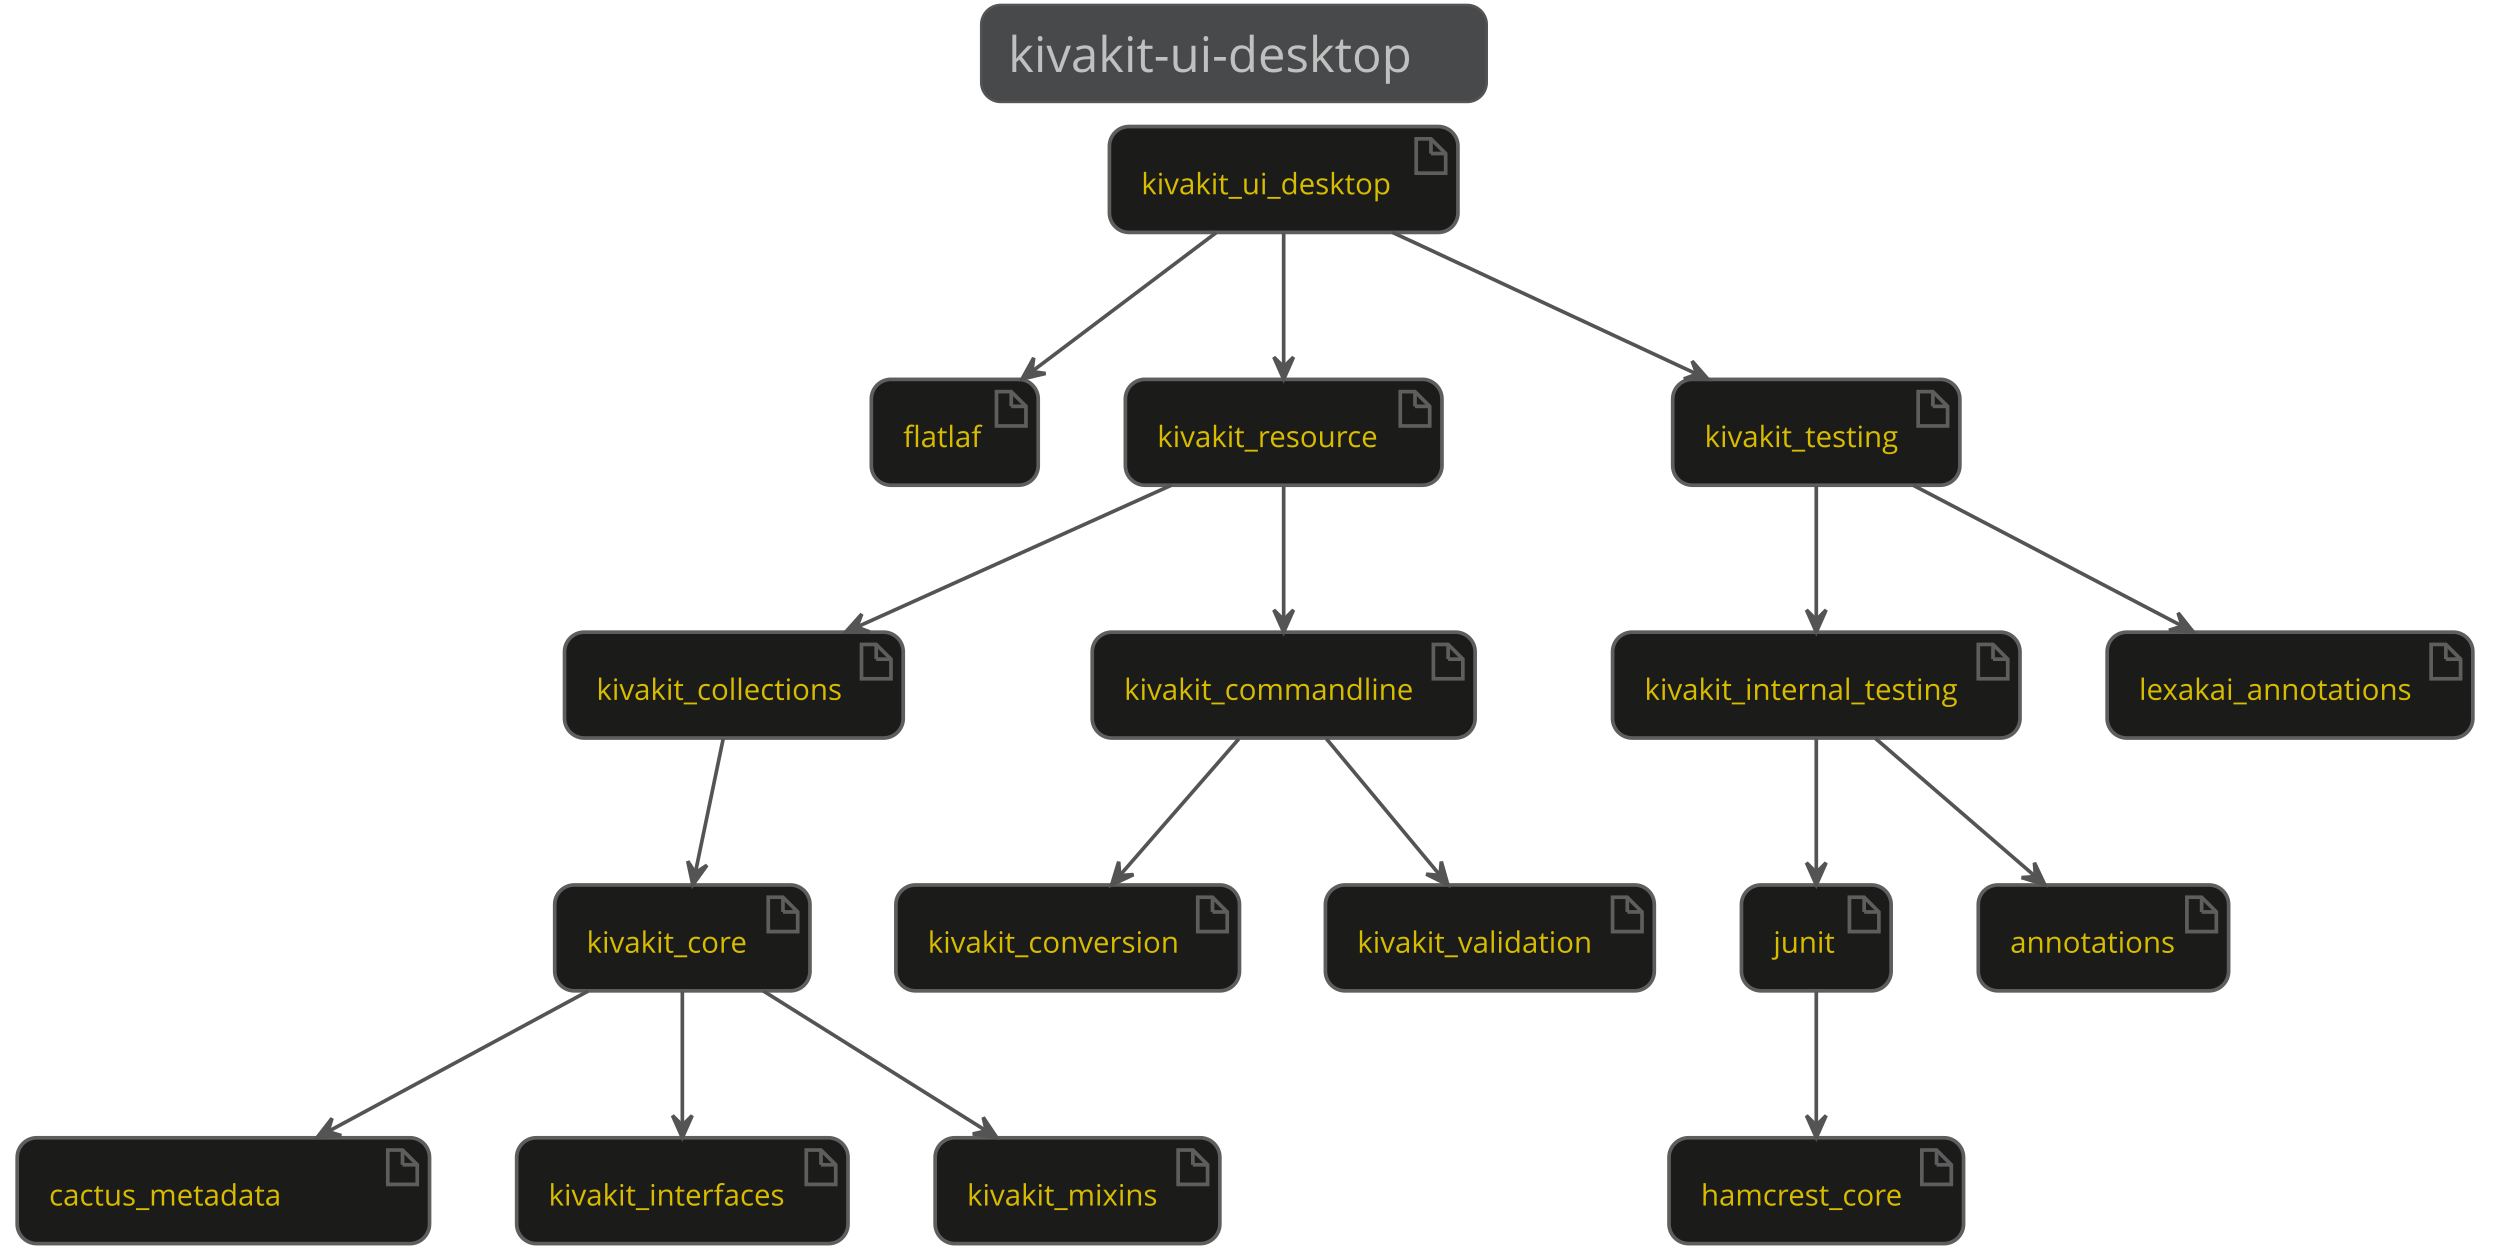
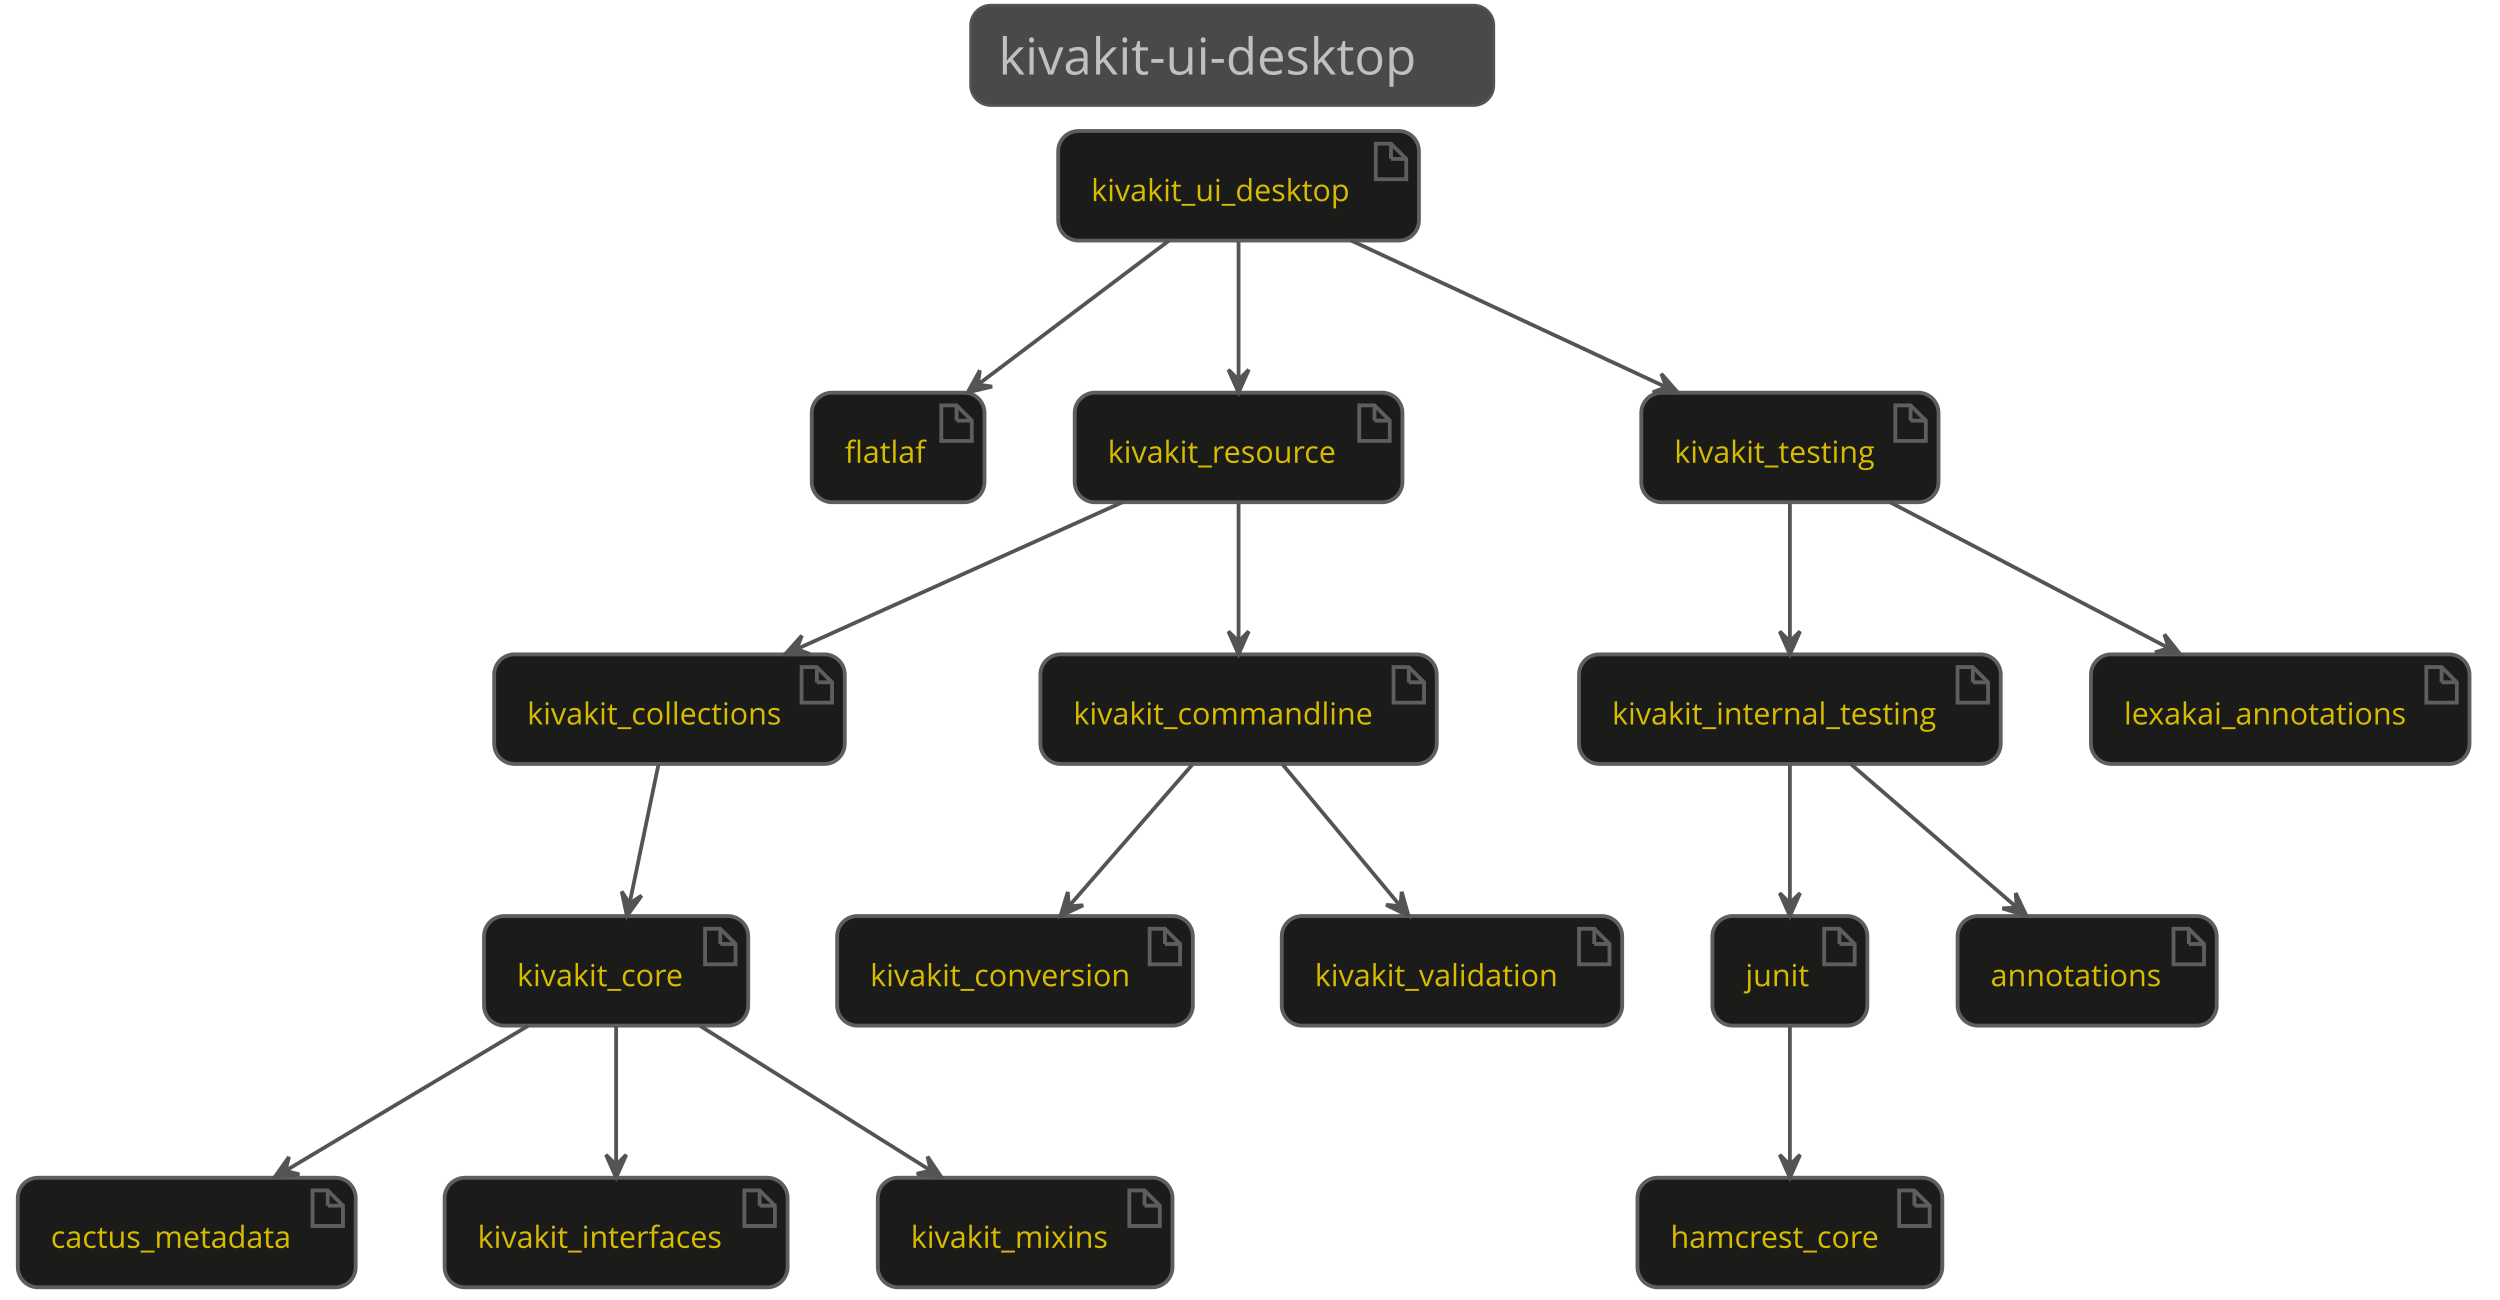
- <svg xmlns="http://www.w3.org/2000/svg" contentScriptType="application/ecmascript" contentStyleType="text/css" height="533.333px" preserveAspectRatio="none" style="width:1061px;height:533px;background:#333333;" version="1.1" viewBox="0 0 1061 533" width="1061.458px" zoomAndPan="magnify">
+ <svg xmlns="http://www.w3.org/2000/svg" contentScriptType="application/ecmascript" contentStyleType="text/css" height="533.333px" preserveAspectRatio="none" style="width:1025px;height:533px;background:#333333;" version="1.1" viewBox="0 0 1025 533" width="1025px" zoomAndPan="magnify">
  <defs />
  <g>
-     <rect fill="#48494B" height="41.203" rx="8.333" ry="8.333" style="stroke:#545454;stroke-width:1.042;" width="214.583" x="416.406" y="2.083" />
-     <text fill="#C0C0C0" font-family="Open Sans,Avenir,Nunito,Arial,Helvetica,SansSerif" font-size="20.833" lengthAdjust="spacing" textLength="191.667" x="427.865" y="30.558">kivakit-ui-desktop</text>
-     <rect fill="#1B1B1A" height="44.93" rx="8.333" ry="8.333" style="stroke:#5E5E5E;stroke-width:1.562;" width="70.833" x="369.792" y="160.994" />
-     <polygon fill="#1B1B1A" points="422.917,166.203,422.917,180.786,435.417,180.786,435.417,172.453,429.167,166.203,422.917,166.203" style="stroke:#5E5E5E;stroke-width:1.562;" />
-     <line style="stroke:#5E5E5E;stroke-width:1.562;" x1="429.167" x2="429.167" y1="166.203" y2="172.453" />
-     <line style="stroke:#5E5E5E;stroke-width:1.562;" x1="435.417" x2="429.167" y1="172.453" y2="172.453" />
-     <text fill="#D8BC00" font-family="Open Sans,Avenir,Nunito,Arial,Helvetica,SansSerif" font-size="12.5" lengthAdjust="spacing" textLength="33.333" x="383.333" y="189.746">flatlaf</text>
-     <rect fill="#1B1B1A" height="44.93" rx="8.333" ry="8.333" style="stroke:#5E5E5E;stroke-width:1.562;" width="175" x="7.292" y="482.87" />
-     <polygon fill="#1B1B1A" points="164.583,488.078,164.583,502.661,177.083,502.661,177.083,494.328,170.833,488.078,164.583,488.078" style="stroke:#5E5E5E;stroke-width:1.562;" />
-     <line style="stroke:#5E5E5E;stroke-width:1.562;" x1="170.833" x2="170.833" y1="488.078" y2="494.328" />
-     <line style="stroke:#5E5E5E;stroke-width:1.562;" x1="177.083" x2="170.833" y1="494.328" y2="494.328" />
-     <text fill="#D8BC00" font-family="Open Sans,Avenir,Nunito,Arial,Helvetica,SansSerif" font-size="12.5" lengthAdjust="spacing" textLength="137.5" x="20.833" y="511.621">cactus_metadata</text>
-     <rect fill="#1B1B1A" height="44.93" rx="8.333" ry="8.333" style="stroke:#5E5E5E;stroke-width:1.562;" width="143.75" x="239.583" y="268.286" />
-     <polygon fill="#1B1B1A" points="365.625,273.495,365.625,288.078,378.125,288.078,378.125,279.745,371.875,273.495,365.625,273.495" style="stroke:#5E5E5E;stroke-width:1.562;" />
-     <line style="stroke:#5E5E5E;stroke-width:1.562;" x1="371.875" x2="371.875" y1="273.495" y2="279.745" />
-     <line style="stroke:#5E5E5E;stroke-width:1.562;" x1="378.125" x2="371.875" y1="279.745" y2="279.745" />
-     <text fill="#D8BC00" font-family="Open Sans,Avenir,Nunito,Arial,Helvetica,SansSerif" font-size="12.5" lengthAdjust="spacing" textLength="106.25" x="253.125" y="297.038">kivakit_collections</text>
-     <rect fill="#1B1B1A" height="44.93" rx="8.333" ry="8.333" style="stroke:#5E5E5E;stroke-width:1.562;" width="162.5" x="463.542" y="268.286" />
-     <polygon fill="#1B1B1A" points="608.333,273.495,608.333,288.078,620.833,288.078,620.833,279.745,614.583,273.495,608.333,273.495" style="stroke:#5E5E5E;stroke-width:1.562;" />
-     <line style="stroke:#5E5E5E;stroke-width:1.562;" x1="614.583" x2="614.583" y1="273.495" y2="279.745" />
-     <line style="stroke:#5E5E5E;stroke-width:1.562;" x1="620.833" x2="614.583" y1="279.745" y2="279.745" />
-     <text fill="#D8BC00" font-family="Open Sans,Avenir,Nunito,Arial,Helvetica,SansSerif" font-size="12.5" lengthAdjust="spacing" textLength="125" x="477.083" y="297.038">kivakit_commandline</text>
-     <rect fill="#1B1B1A" height="44.93" rx="8.333" ry="8.333" style="stroke:#5E5E5E;stroke-width:1.562;" width="145.833" x="380.208" y="375.578" />
-     <polygon fill="#1B1B1A" points="508.333,380.786,508.333,395.37,520.833,395.37,520.833,387.036,514.583,380.786,508.333,380.786" style="stroke:#5E5E5E;stroke-width:1.562;" />
-     <line style="stroke:#5E5E5E;stroke-width:1.562;" x1="514.583" x2="514.583" y1="380.786" y2="387.036" />
-     <line style="stroke:#5E5E5E;stroke-width:1.562;" x1="520.833" x2="514.583" y1="387.036" y2="387.036" />
-     <text fill="#D8BC00" font-family="Open Sans,Avenir,Nunito,Arial,Helvetica,SansSerif" font-size="12.5" lengthAdjust="spacing" textLength="108.333" x="393.75" y="404.329">kivakit_conversion</text>
-     <rect fill="#1B1B1A" height="44.93" rx="8.333" ry="8.333" style="stroke:#5E5E5E;stroke-width:1.562;" width="108.333" x="235.417" y="375.578" />
-     <polygon fill="#1B1B1A" points="326.042,380.786,326.042,395.37,338.542,395.37,338.542,387.036,332.292,380.786,326.042,380.786" style="stroke:#5E5E5E;stroke-width:1.562;" />
-     <line style="stroke:#5E5E5E;stroke-width:1.562;" x1="332.292" x2="332.292" y1="380.786" y2="387.036" />
-     <line style="stroke:#5E5E5E;stroke-width:1.562;" x1="338.542" x2="332.292" y1="387.036" y2="387.036" />
-     <text fill="#D8BC00" font-family="Open Sans,Avenir,Nunito,Arial,Helvetica,SansSerif" font-size="12.5" lengthAdjust="spacing" textLength="70.833" x="248.958" y="404.329">kivakit_core</text>
-     <rect fill="#1B1B1A" height="44.93" rx="8.333" ry="8.333" style="stroke:#5E5E5E;stroke-width:1.562;" width="140.625" x="219.271" y="482.87" />
-     <polygon fill="#1B1B1A" points="342.188,488.078,342.188,502.661,354.688,502.661,354.688,494.328,348.438,488.078,342.188,488.078" style="stroke:#5E5E5E;stroke-width:1.562;" />
-     <line style="stroke:#5E5E5E;stroke-width:1.562;" x1="348.438" x2="348.438" y1="488.078" y2="494.328" />
-     <line style="stroke:#5E5E5E;stroke-width:1.562;" x1="354.688" x2="348.438" y1="494.328" y2="494.328" />
-     <text fill="#D8BC00" font-family="Open Sans,Avenir,Nunito,Arial,Helvetica,SansSerif" font-size="12.5" lengthAdjust="spacing" textLength="103.125" x="232.812" y="511.621">kivakit_interfaces</text>
-     <rect fill="#1B1B1A" height="44.93" rx="8.333" ry="8.333" style="stroke:#5E5E5E;stroke-width:1.562;" width="172.917" x="684.375" y="268.286" />
-     <polygon fill="#1B1B1A" points="839.583,273.495,839.583,288.078,852.083,288.078,852.083,279.745,845.833,273.495,839.583,273.495" style="stroke:#5E5E5E;stroke-width:1.562;" />
-     <line style="stroke:#5E5E5E;stroke-width:1.562;" x1="845.833" x2="845.833" y1="273.495" y2="279.745" />
-     <line style="stroke:#5E5E5E;stroke-width:1.562;" x1="852.083" x2="845.833" y1="279.745" y2="279.745" />
-     <text fill="#D8BC00" font-family="Open Sans,Avenir,Nunito,Arial,Helvetica,SansSerif" font-size="12.5" lengthAdjust="spacing" textLength="135.417" x="697.917" y="297.038">kivakit_internal_testing</text>
-     <rect fill="#1B1B1A" height="44.93" rx="8.333" ry="8.333" style="stroke:#5E5E5E;stroke-width:1.562;" width="120.833" x="396.875" y="482.87" />
-     <polygon fill="#1B1B1A" points="500,488.078,500,502.661,512.5,502.661,512.5,494.328,506.25,488.078,500,488.078" style="stroke:#5E5E5E;stroke-width:1.562;" />
-     <line style="stroke:#5E5E5E;stroke-width:1.562;" x1="506.25" x2="506.25" y1="488.078" y2="494.328" />
-     <line style="stroke:#5E5E5E;stroke-width:1.562;" x1="512.5" x2="506.25" y1="494.328" y2="494.328" />
-     <text fill="#D8BC00" font-family="Open Sans,Avenir,Nunito,Arial,Helvetica,SansSerif" font-size="12.5" lengthAdjust="spacing" textLength="83.333" x="410.417" y="511.621">kivakit_mixins</text>
-     <rect fill="#1B1B1A" height="44.93" rx="8.333" ry="8.333" style="stroke:#5E5E5E;stroke-width:1.562;" width="134.375" x="477.604" y="160.994" />
-     <polygon fill="#1B1B1A" points="594.271,166.203,594.271,180.786,606.771,180.786,606.771,172.453,600.521,166.203,594.271,166.203" style="stroke:#5E5E5E;stroke-width:1.562;" />
-     <line style="stroke:#5E5E5E;stroke-width:1.562;" x1="600.521" x2="600.521" y1="166.203" y2="172.453" />
-     <line style="stroke:#5E5E5E;stroke-width:1.562;" x1="606.771" x2="600.521" y1="172.453" y2="172.453" />
-     <text fill="#D8BC00" font-family="Open Sans,Avenir,Nunito,Arial,Helvetica,SansSerif" font-size="12.5" lengthAdjust="spacing" textLength="96.875" x="491.146" y="189.746">kivakit_resource</text>
-     <rect fill="#1B1B1A" height="44.93" rx="8.333" ry="8.333" style="stroke:#5E5E5E;stroke-width:1.562;" width="121.875" x="709.896" y="160.994" />
-     <polygon fill="#1B1B1A" points="814.062,166.203,814.062,180.786,826.562,180.786,826.562,172.453,820.312,166.203,814.062,166.203" style="stroke:#5E5E5E;stroke-width:1.562;" />
-     <line style="stroke:#5E5E5E;stroke-width:1.562;" x1="820.312" x2="820.312" y1="166.203" y2="172.453" />
-     <line style="stroke:#5E5E5E;stroke-width:1.562;" x1="826.562" x2="820.312" y1="172.453" y2="172.453" />
-     <text fill="#D8BC00" font-family="Open Sans,Avenir,Nunito,Arial,Helvetica,SansSerif" font-size="12.5" lengthAdjust="spacing" textLength="84.375" x="723.438" y="189.746">kivakit_testing</text>
-     <rect fill="#1B1B1A" height="44.93" rx="8.333" ry="8.333" style="stroke:#5E5E5E;stroke-width:1.562;" width="147.917" x="470.833" y="53.703" />
-     <polygon fill="#1B1B1A" points="601.042,58.911,601.042,73.495,613.542,73.495,613.542,65.161,607.292,58.911,601.042,58.911" style="stroke:#5E5E5E;stroke-width:1.562;" />
-     <line style="stroke:#5E5E5E;stroke-width:1.562;" x1="607.292" x2="607.292" y1="58.911" y2="65.161" />
-     <line style="stroke:#5E5E5E;stroke-width:1.562;" x1="613.542" x2="607.292" y1="65.161" y2="65.161" />
-     <text fill="#D8BC00" font-family="Open Sans,Avenir,Nunito,Arial,Helvetica,SansSerif" font-size="12.5" lengthAdjust="spacing" textLength="110.417" x="484.375" y="82.454">kivakit_ui_desktop</text>
-     <rect fill="#1B1B1A" height="44.93" rx="8.333" ry="8.333" style="stroke:#5E5E5E;stroke-width:1.562;" width="139.583" x="562.5" y="375.578" />
-     <polygon fill="#1B1B1A" points="684.375,380.786,684.375,395.37,696.875,395.37,696.875,387.036,690.625,380.786,684.375,380.786" style="stroke:#5E5E5E;stroke-width:1.562;" />
-     <line style="stroke:#5E5E5E;stroke-width:1.562;" x1="690.625" x2="690.625" y1="380.786" y2="387.036" />
-     <line style="stroke:#5E5E5E;stroke-width:1.562;" x1="696.875" x2="690.625" y1="387.036" y2="387.036" />
-     <text fill="#D8BC00" font-family="Open Sans,Avenir,Nunito,Arial,Helvetica,SansSerif" font-size="12.5" lengthAdjust="spacing" textLength="102.083" x="576.042" y="404.329">kivakit_validation</text>
-     <rect fill="#1B1B1A" height="44.93" rx="8.333" ry="8.333" style="stroke:#5E5E5E;stroke-width:1.562;" width="155.208" x="894.271" y="268.286" />
-     <polygon fill="#1B1B1A" points="1031.771,273.495,1031.771,288.078,1044.271,288.078,1044.271,279.745,1038.021,273.495,1031.771,273.495" style="stroke:#5E5E5E;stroke-width:1.562;" />
-     <line style="stroke:#5E5E5E;stroke-width:1.562;" x1="1038.021" x2="1038.021" y1="273.495" y2="279.745" />
-     <line style="stroke:#5E5E5E;stroke-width:1.562;" x1="1044.271" x2="1038.021" y1="279.745" y2="279.745" />
-     <text fill="#D8BC00" font-family="Open Sans,Avenir,Nunito,Arial,Helvetica,SansSerif" font-size="12.5" lengthAdjust="spacing" textLength="117.708" x="907.812" y="297.038">lexakai_annotations</text>
-     <rect fill="#1B1B1A" height="44.93" rx="8.333" ry="8.333" style="stroke:#5E5E5E;stroke-width:1.562;" width="63.542" x="739.062" y="375.578" />
-     <polygon fill="#1B1B1A" points="784.896,380.786,784.896,395.37,797.396,395.37,797.396,387.036,791.146,380.786,784.896,380.786" style="stroke:#5E5E5E;stroke-width:1.562;" />
-     <line style="stroke:#5E5E5E;stroke-width:1.562;" x1="791.146" x2="791.146" y1="380.786" y2="387.036" />
-     <line style="stroke:#5E5E5E;stroke-width:1.562;" x1="797.396" x2="791.146" y1="387.036" y2="387.036" />
-     <text fill="#D8BC00" font-family="Open Sans,Avenir,Nunito,Arial,Helvetica,SansSerif" font-size="12.5" lengthAdjust="spacing" textLength="26.042" x="752.604" y="404.329">junit</text>
-     <rect fill="#1B1B1A" height="44.93" rx="8.333" ry="8.333" style="stroke:#5E5E5E;stroke-width:1.562;" width="125" x="708.333" y="482.87" />
-     <polygon fill="#1B1B1A" points="815.625,488.078,815.625,502.661,828.125,502.661,828.125,494.328,821.875,488.078,815.625,488.078" style="stroke:#5E5E5E;stroke-width:1.562;" />
-     <line style="stroke:#5E5E5E;stroke-width:1.562;" x1="821.875" x2="821.875" y1="488.078" y2="494.328" />
-     <line style="stroke:#5E5E5E;stroke-width:1.562;" x1="828.125" x2="821.875" y1="494.328" y2="494.328" />
-     <text fill="#D8BC00" font-family="Open Sans,Avenir,Nunito,Arial,Helvetica,SansSerif" font-size="12.5" lengthAdjust="spacing" textLength="87.5" x="721.875" y="511.621">hamcrest_core</text>
-     <rect fill="#1B1B1A" height="44.93" rx="8.333" ry="8.333" style="stroke:#5E5E5E;stroke-width:1.562;" width="106.25" x="839.583" y="375.578" />
-     <polygon fill="#1B1B1A" points="928.125,380.786,928.125,395.37,940.625,395.37,940.625,387.036,934.375,380.786,928.125,380.786" style="stroke:#5E5E5E;stroke-width:1.562;" />
-     <line style="stroke:#5E5E5E;stroke-width:1.562;" x1="934.375" x2="934.375" y1="380.786" y2="387.036" />
-     <line style="stroke:#5E5E5E;stroke-width:1.562;" x1="940.625" x2="934.375" y1="387.036" y2="387.036" />
-     <text fill="#D8BC00" font-family="Open Sans,Avenir,Nunito,Arial,Helvetica,SansSerif" font-size="12.5" lengthAdjust="spacing" textLength="68.75" x="853.125" y="404.329">annotations</text>
-     <path d="M770.833,420.817 C770.833,437.286 770.833,459.984 770.833,477.536 " fill="none" id="junit-to-hamcrest_core" style="stroke:#545454;stroke-width:1.562;" />
-     <polygon fill="#545454" points="770.833,482.817,775,473.442,770.833,477.609,766.667,473.442,770.833,482.817" style="stroke:#545454;stroke-width:1.562;" />
-     <path d="M306.927,313.526 C303.5,329.995 298.781,352.692 295.135,370.245 " fill="none" id="kivakit_collections-to-kivakit_core" style="stroke:#545454;stroke-width:1.562;" />
-     <polygon fill="#545454" points="294.031,375.526,300.035,367.207,295.101,370.428,291.879,365.495,294.031,375.526" style="stroke:#545454;stroke-width:1.562;" />
-     <path d="M525.802,313.526 C511.198,330.276 490.99,353.474 475.583,371.151 " fill="none" id="kivakit_commandline-to-kivakit_conversion" style="stroke:#545454;stroke-width:1.562;" />
-     <polygon fill="#545454" points="471.781,375.526,481.072,371.174,475.194,371.591,474.777,365.714,471.781,375.526" style="stroke:#545454;stroke-width:1.562;" />
-     <path d="M562.917,313.526 C576.854,330.276 596.146,353.474 610.854,371.151 " fill="none" id="kivakit_commandline-to-kivakit_validation" style="stroke:#545454;stroke-width:1.562;" />
-     <polygon fill="#545454" points="614.479,375.526,611.682,365.655,611.146,371.523,605.278,370.988,614.479,375.526" style="stroke:#545454;stroke-width:1.562;" />
-     <path d="M249.698,420.557 C217.656,437.859 172.677,462.151 139.448,480.109 " fill="none" id="kivakit_core-to-cactus_metadata" style="stroke:#545454;stroke-width:1.562;" />
-     <polygon fill="#545454" points="134.625,482.713,144.855,481.933,139.21,480.242,140.901,474.598,134.625,482.713" style="stroke:#545454;stroke-width:1.562;" />
-     <path d="M289.583,420.817 C289.583,437.286 289.583,459.984 289.583,477.536 " fill="none" id="kivakit_core-to-kivakit_interfaces" style="stroke:#545454;stroke-width:1.562;" />
-     <polygon fill="#545454" points="289.583,482.817,293.75,473.442,289.583,477.609,285.417,473.442,289.583,482.817" style="stroke:#545454;stroke-width:1.562;" />
-     <path d="M323.927,420.557 C351.396,437.796 389.917,461.953 418.5,479.89 " fill="none" id="kivakit_core-to-kivakit_mixins" style="stroke:#545454;stroke-width:1.562;" />
-     <polygon fill="#545454" points="422.99,482.713,417.269,474.197,418.58,479.942,412.835,481.253,422.99,482.713" style="stroke:#545454;stroke-width:1.562;" />
-     <path d="M795.792,313.265 C815.51,330.286 843.052,354.067 863.74,371.932 " fill="none" id="kivakit_internal_testing-to-annotations" style="stroke:#545454;stroke-width:1.562;" />
-     <polygon fill="#545454" points="867.781,375.421,863.412,366.139,863.841,372.016,857.963,372.444,867.781,375.421" style="stroke:#545454;stroke-width:1.562;" />
-     <path d="M770.833,313.526 C770.833,329.995 770.833,352.692 770.833,370.245 " fill="none" id="kivakit_internal_testing-to-junit" style="stroke:#545454;stroke-width:1.562;" />
-     <polygon fill="#545454" points="770.833,375.526,775,366.151,770.833,370.317,766.667,366.151,770.833,375.526" style="stroke:#545454;stroke-width:1.562;" />
-     <path d="M497.292,205.849 C458.49,223.338 403.729,248.036 363.698,266.088 " fill="none" id="kivakit_resource-to-kivakit_collections" style="stroke:#545454;stroke-width:1.562;" />
-     <polygon fill="#545454" points="358.896,268.255,369.155,268.195,363.643,266.112,365.726,260.6,358.896,268.255" style="stroke:#545454;stroke-width:1.562;" />
-     <path d="M544.792,206.234 C544.792,222.703 544.792,245.401 544.792,262.953 " fill="none" id="kivakit_resource-to-kivakit_commandline" style="stroke:#545454;stroke-width:1.562;" />
-     <polygon fill="#545454" points="544.792,268.234,548.958,258.859,544.792,263.026,540.625,258.859,544.792,268.234" style="stroke:#545454;stroke-width:1.562;" />
-     <path d="M770.833,206.234 C770.833,222.703 770.833,245.401 770.833,262.953 " fill="none" id="kivakit_testing-to-kivakit_internal_testing" style="stroke:#545454;stroke-width:1.562;" />
-     <polygon fill="#545454" points="770.833,268.234,775,258.859,770.833,263.026,766.667,258.859,770.833,268.234" style="stroke:#545454;stroke-width:1.562;" />
-     <path d="M812,205.974 C845.073,223.276 891.49,247.567 925.792,265.526 " fill="none" id="kivakit_testing-to-lexakai_annotations" style="stroke:#545454;stroke-width:1.562;" />
-     <polygon fill="#545454" points="930.76,268.13,924.381,260.095,926.144,265.718,920.522,267.481,930.76,268.13" style="stroke:#545454;stroke-width:1.562;" />
-     <path d="M516.208,98.682 C493.531,115.776 461.812,139.682 438.083,157.567 " fill="none" id="kivakit_ui_desktop-to-flatlaf" style="stroke:#545454;stroke-width:1.562;" />
-     <polygon fill="#545454" points="433.75,160.838,443.741,158.506,437.904,157.697,438.714,151.86,433.75,160.838" style="stroke:#545454;stroke-width:1.562;" />
-     <path d="M544.792,98.942 C544.792,115.411 544.792,138.109 544.792,155.661 " fill="none" id="kivakit_ui_desktop-to-kivakit_resource" style="stroke:#545454;stroke-width:1.562;" />
-     <polygon fill="#545454" points="544.792,160.942,548.958,151.567,544.792,155.734,540.625,151.567,544.792,160.942" style="stroke:#545454;stroke-width:1.562;" />
-     <path d="M590.802,98.557 C628.24,115.984 681.021,140.547 719.75,158.578 " fill="none" id="kivakit_ui_desktop-to-kivakit_testing" style="stroke:#545454;stroke-width:1.562;" />
-     <polygon fill="#545454" points="724.885,160.963,718.133,153.239,720.16,158.772,714.628,160.799,724.885,160.963" style="stroke:#545454;stroke-width:1.562;" />
+     <rect fill="#48494B" height="41.203" rx="8.333" ry="8.333" style="stroke:#545454;stroke-width:1.042;" width="214.583" x="397.917" y="2.083" />
+     <text fill="#C0C0C0" font-family="Open Sans,Avenir,Nunito,Arial,Helvetica,SansSerif" font-size="20.833" lengthAdjust="spacing" textLength="191.667" x="409.375" y="30.558">kivakit-ui-desktop</text>
+     <rect fill="#1B1B1A" height="44.93" rx="8.333" ry="8.333" style="stroke:#5E5E5E;stroke-width:1.562;" width="70.833" x="332.812" y="160.994" />
+     <polygon fill="#1B1B1A" points="385.938,166.203,385.938,180.786,398.438,180.786,398.438,172.453,392.188,166.203,385.938,166.203" style="stroke:#5E5E5E;stroke-width:1.562;" />
+     <line style="stroke:#5E5E5E;stroke-width:1.562;" x1="392.188" x2="392.188" y1="166.203" y2="172.453" />
+     <line style="stroke:#5E5E5E;stroke-width:1.562;" x1="398.438" x2="392.188" y1="172.453" y2="172.453" />
+     <text fill="#D8BC00" font-family="Open Sans,Avenir,Nunito,Arial,Helvetica,SansSerif" font-size="12.5" lengthAdjust="spacing" textLength="33.333" x="346.354" y="189.746">flatlaf</text>
+     <rect fill="#1B1B1A" height="44.93" rx="8.333" ry="8.333" style="stroke:#5E5E5E;stroke-width:1.562;" width="138.542" x="7.292" y="482.87" />
+     <polygon fill="#1B1B1A" points="128.125,488.078,128.125,502.661,140.625,502.661,140.625,494.328,134.375,488.078,128.125,488.078" style="stroke:#5E5E5E;stroke-width:1.562;" />
+     <line style="stroke:#5E5E5E;stroke-width:1.562;" x1="134.375" x2="134.375" y1="488.078" y2="494.328" />
+     <line style="stroke:#5E5E5E;stroke-width:1.562;" x1="140.625" x2="134.375" y1="494.328" y2="494.328" />
+     <text fill="#D8BC00" font-family="Open Sans,Avenir,Nunito,Arial,Helvetica,SansSerif" font-size="12.5" lengthAdjust="spacing" textLength="101.042" x="20.833" y="511.621">cactus_metadata</text>
+     <rect fill="#1B1B1A" height="44.93" rx="8.333" ry="8.333" style="stroke:#5E5E5E;stroke-width:1.562;" width="143.75" x="202.604" y="268.286" />
+     <polygon fill="#1B1B1A" points="328.646,273.495,328.646,288.078,341.146,288.078,341.146,279.745,334.896,273.495,328.646,273.495" style="stroke:#5E5E5E;stroke-width:1.562;" />
+     <line style="stroke:#5E5E5E;stroke-width:1.562;" x1="334.896" x2="334.896" y1="273.495" y2="279.745" />
+     <line style="stroke:#5E5E5E;stroke-width:1.562;" x1="341.146" x2="334.896" y1="279.745" y2="279.745" />
+     <text fill="#D8BC00" font-family="Open Sans,Avenir,Nunito,Arial,Helvetica,SansSerif" font-size="12.5" lengthAdjust="spacing" textLength="106.25" x="216.146" y="297.038">kivakit_collections</text>
+     <rect fill="#1B1B1A" height="44.93" rx="8.333" ry="8.333" style="stroke:#5E5E5E;stroke-width:1.562;" width="162.5" x="426.562" y="268.286" />
+     <polygon fill="#1B1B1A" points="571.354,273.495,571.354,288.078,583.854,288.078,583.854,279.745,577.604,273.495,571.354,273.495" style="stroke:#5E5E5E;stroke-width:1.562;" />
+     <line style="stroke:#5E5E5E;stroke-width:1.562;" x1="577.604" x2="577.604" y1="273.495" y2="279.745" />
+     <line style="stroke:#5E5E5E;stroke-width:1.562;" x1="583.854" x2="577.604" y1="279.745" y2="279.745" />
+     <text fill="#D8BC00" font-family="Open Sans,Avenir,Nunito,Arial,Helvetica,SansSerif" font-size="12.5" lengthAdjust="spacing" textLength="125" x="440.104" y="297.038">kivakit_commandline</text>
+     <rect fill="#1B1B1A" height="44.93" rx="8.333" ry="8.333" style="stroke:#5E5E5E;stroke-width:1.562;" width="145.833" x="343.229" y="375.578" />
+     <polygon fill="#1B1B1A" points="471.354,380.786,471.354,395.37,483.854,395.37,483.854,387.036,477.604,380.786,471.354,380.786" style="stroke:#5E5E5E;stroke-width:1.562;" />
+     <line style="stroke:#5E5E5E;stroke-width:1.562;" x1="477.604" x2="477.604" y1="380.786" y2="387.036" />
+     <line style="stroke:#5E5E5E;stroke-width:1.562;" x1="483.854" x2="477.604" y1="387.036" y2="387.036" />
+     <text fill="#D8BC00" font-family="Open Sans,Avenir,Nunito,Arial,Helvetica,SansSerif" font-size="12.5" lengthAdjust="spacing" textLength="108.333" x="356.771" y="404.329">kivakit_conversion</text>
+     <rect fill="#1B1B1A" height="44.93" rx="8.333" ry="8.333" style="stroke:#5E5E5E;stroke-width:1.562;" width="108.333" x="198.438" y="375.578" />
+     <polygon fill="#1B1B1A" points="289.062,380.786,289.062,395.37,301.562,395.37,301.562,387.036,295.312,380.786,289.062,380.786" style="stroke:#5E5E5E;stroke-width:1.562;" />
+     <line style="stroke:#5E5E5E;stroke-width:1.562;" x1="295.312" x2="295.312" y1="380.786" y2="387.036" />
+     <line style="stroke:#5E5E5E;stroke-width:1.562;" x1="301.562" x2="295.312" y1="387.036" y2="387.036" />
+     <text fill="#D8BC00" font-family="Open Sans,Avenir,Nunito,Arial,Helvetica,SansSerif" font-size="12.5" lengthAdjust="spacing" textLength="70.833" x="211.979" y="404.329">kivakit_core</text>
+     <rect fill="#1B1B1A" height="44.93" rx="8.333" ry="8.333" style="stroke:#5E5E5E;stroke-width:1.562;" width="140.625" x="182.292" y="482.87" />
+     <polygon fill="#1B1B1A" points="305.208,488.078,305.208,502.661,317.708,502.661,317.708,494.328,311.458,488.078,305.208,488.078" style="stroke:#5E5E5E;stroke-width:1.562;" />
+     <line style="stroke:#5E5E5E;stroke-width:1.562;" x1="311.458" x2="311.458" y1="488.078" y2="494.328" />
+     <line style="stroke:#5E5E5E;stroke-width:1.562;" x1="317.708" x2="311.458" y1="494.328" y2="494.328" />
+     <text fill="#D8BC00" font-family="Open Sans,Avenir,Nunito,Arial,Helvetica,SansSerif" font-size="12.5" lengthAdjust="spacing" textLength="103.125" x="195.833" y="511.621">kivakit_interfaces</text>
+     <rect fill="#1B1B1A" height="44.93" rx="8.333" ry="8.333" style="stroke:#5E5E5E;stroke-width:1.562;" width="172.917" x="647.396" y="268.286" />
+     <polygon fill="#1B1B1A" points="802.604,273.495,802.604,288.078,815.104,288.078,815.104,279.745,808.854,273.495,802.604,273.495" style="stroke:#5E5E5E;stroke-width:1.562;" />
+     <line style="stroke:#5E5E5E;stroke-width:1.562;" x1="808.854" x2="808.854" y1="273.495" y2="279.745" />
+     <line style="stroke:#5E5E5E;stroke-width:1.562;" x1="815.104" x2="808.854" y1="279.745" y2="279.745" />
+     <text fill="#D8BC00" font-family="Open Sans,Avenir,Nunito,Arial,Helvetica,SansSerif" font-size="12.5" lengthAdjust="spacing" textLength="135.417" x="660.938" y="297.038">kivakit_internal_testing</text>
+     <rect fill="#1B1B1A" height="44.93" rx="8.333" ry="8.333" style="stroke:#5E5E5E;stroke-width:1.562;" width="120.833" x="359.896" y="482.87" />
+     <polygon fill="#1B1B1A" points="463.021,488.078,463.021,502.661,475.521,502.661,475.521,494.328,469.271,488.078,463.021,488.078" style="stroke:#5E5E5E;stroke-width:1.562;" />
+     <line style="stroke:#5E5E5E;stroke-width:1.562;" x1="469.271" x2="469.271" y1="488.078" y2="494.328" />
+     <line style="stroke:#5E5E5E;stroke-width:1.562;" x1="475.521" x2="469.271" y1="494.328" y2="494.328" />
+     <text fill="#D8BC00" font-family="Open Sans,Avenir,Nunito,Arial,Helvetica,SansSerif" font-size="12.5" lengthAdjust="spacing" textLength="83.333" x="373.438" y="511.621">kivakit_mixins</text>
+     <rect fill="#1B1B1A" height="44.93" rx="8.333" ry="8.333" style="stroke:#5E5E5E;stroke-width:1.562;" width="134.375" x="440.625" y="160.994" />
+     <polygon fill="#1B1B1A" points="557.292,166.203,557.292,180.786,569.792,180.786,569.792,172.453,563.542,166.203,557.292,166.203" style="stroke:#5E5E5E;stroke-width:1.562;" />
+     <line style="stroke:#5E5E5E;stroke-width:1.562;" x1="563.542" x2="563.542" y1="166.203" y2="172.453" />
+     <line style="stroke:#5E5E5E;stroke-width:1.562;" x1="569.792" x2="563.542" y1="172.453" y2="172.453" />
+     <text fill="#D8BC00" font-family="Open Sans,Avenir,Nunito,Arial,Helvetica,SansSerif" font-size="12.5" lengthAdjust="spacing" textLength="96.875" x="454.167" y="189.746">kivakit_resource</text>
+     <rect fill="#1B1B1A" height="44.93" rx="8.333" ry="8.333" style="stroke:#5E5E5E;stroke-width:1.562;" width="121.875" x="672.917" y="160.994" />
+     <polygon fill="#1B1B1A" points="777.083,166.203,777.083,180.786,789.583,180.786,789.583,172.453,783.333,166.203,777.083,166.203" style="stroke:#5E5E5E;stroke-width:1.562;" />
+     <line style="stroke:#5E5E5E;stroke-width:1.562;" x1="783.333" x2="783.333" y1="166.203" y2="172.453" />
+     <line style="stroke:#5E5E5E;stroke-width:1.562;" x1="789.583" x2="783.333" y1="172.453" y2="172.453" />
+     <text fill="#D8BC00" font-family="Open Sans,Avenir,Nunito,Arial,Helvetica,SansSerif" font-size="12.5" lengthAdjust="spacing" textLength="84.375" x="686.458" y="189.746">kivakit_testing</text>
+     <rect fill="#1B1B1A" height="44.93" rx="8.333" ry="8.333" style="stroke:#5E5E5E;stroke-width:1.562;" width="147.917" x="433.854" y="53.703" />
+     <polygon fill="#1B1B1A" points="564.062,58.911,564.062,73.495,576.562,73.495,576.562,65.161,570.312,58.911,564.062,58.911" style="stroke:#5E5E5E;stroke-width:1.562;" />
+     <line style="stroke:#5E5E5E;stroke-width:1.562;" x1="570.312" x2="570.312" y1="58.911" y2="65.161" />
+     <line style="stroke:#5E5E5E;stroke-width:1.562;" x1="576.562" x2="570.312" y1="65.161" y2="65.161" />
+     <text fill="#D8BC00" font-family="Open Sans,Avenir,Nunito,Arial,Helvetica,SansSerif" font-size="12.5" lengthAdjust="spacing" textLength="110.417" x="447.396" y="82.454">kivakit_ui_desktop</text>
+     <rect fill="#1B1B1A" height="44.93" rx="8.333" ry="8.333" style="stroke:#5E5E5E;stroke-width:1.562;" width="139.583" x="525.521" y="375.578" />
+     <polygon fill="#1B1B1A" points="647.396,380.786,647.396,395.37,659.896,395.37,659.896,387.036,653.646,380.786,647.396,380.786" style="stroke:#5E5E5E;stroke-width:1.562;" />
+     <line style="stroke:#5E5E5E;stroke-width:1.562;" x1="653.646" x2="653.646" y1="380.786" y2="387.036" />
+     <line style="stroke:#5E5E5E;stroke-width:1.562;" x1="659.896" x2="653.646" y1="387.036" y2="387.036" />
+     <text fill="#D8BC00" font-family="Open Sans,Avenir,Nunito,Arial,Helvetica,SansSerif" font-size="12.5" lengthAdjust="spacing" textLength="102.083" x="539.062" y="404.329">kivakit_validation</text>
+     <rect fill="#1B1B1A" height="44.93" rx="8.333" ry="8.333" style="stroke:#5E5E5E;stroke-width:1.562;" width="155.208" x="857.292" y="268.286" />
+     <polygon fill="#1B1B1A" points="994.792,273.495,994.792,288.078,1007.292,288.078,1007.292,279.745,1001.042,273.495,994.792,273.495" style="stroke:#5E5E5E;stroke-width:1.562;" />
+     <line style="stroke:#5E5E5E;stroke-width:1.562;" x1="1001.042" x2="1001.042" y1="273.495" y2="279.745" />
+     <line style="stroke:#5E5E5E;stroke-width:1.562;" x1="1007.292" x2="1001.042" y1="279.745" y2="279.745" />
+     <text fill="#D8BC00" font-family="Open Sans,Avenir,Nunito,Arial,Helvetica,SansSerif" font-size="12.5" lengthAdjust="spacing" textLength="117.708" x="870.833" y="297.038">lexakai_annotations</text>
+     <rect fill="#1B1B1A" height="44.93" rx="8.333" ry="8.333" style="stroke:#5E5E5E;stroke-width:1.562;" width="63.542" x="702.083" y="375.578" />
+     <polygon fill="#1B1B1A" points="747.917,380.786,747.917,395.37,760.417,395.37,760.417,387.036,754.167,380.786,747.917,380.786" style="stroke:#5E5E5E;stroke-width:1.562;" />
+     <line style="stroke:#5E5E5E;stroke-width:1.562;" x1="754.167" x2="754.167" y1="380.786" y2="387.036" />
+     <line style="stroke:#5E5E5E;stroke-width:1.562;" x1="760.417" x2="754.167" y1="387.036" y2="387.036" />
+     <text fill="#D8BC00" font-family="Open Sans,Avenir,Nunito,Arial,Helvetica,SansSerif" font-size="12.5" lengthAdjust="spacing" textLength="26.042" x="715.625" y="404.329">junit</text>
+     <rect fill="#1B1B1A" height="44.93" rx="8.333" ry="8.333" style="stroke:#5E5E5E;stroke-width:1.562;" width="125" x="671.354" y="482.87" />
+     <polygon fill="#1B1B1A" points="778.646,488.078,778.646,502.661,791.146,502.661,791.146,494.328,784.896,488.078,778.646,488.078" style="stroke:#5E5E5E;stroke-width:1.562;" />
+     <line style="stroke:#5E5E5E;stroke-width:1.562;" x1="784.896" x2="784.896" y1="488.078" y2="494.328" />
+     <line style="stroke:#5E5E5E;stroke-width:1.562;" x1="791.146" x2="784.896" y1="494.328" y2="494.328" />
+     <text fill="#D8BC00" font-family="Open Sans,Avenir,Nunito,Arial,Helvetica,SansSerif" font-size="12.5" lengthAdjust="spacing" textLength="87.5" x="684.896" y="511.621">hamcrest_core</text>
+     <rect fill="#1B1B1A" height="44.93" rx="8.333" ry="8.333" style="stroke:#5E5E5E;stroke-width:1.562;" width="106.25" x="802.604" y="375.578" />
+     <polygon fill="#1B1B1A" points="891.146,380.786,891.146,395.37,903.646,395.37,903.646,387.036,897.396,380.786,891.146,380.786" style="stroke:#5E5E5E;stroke-width:1.562;" />
+     <line style="stroke:#5E5E5E;stroke-width:1.562;" x1="897.396" x2="897.396" y1="380.786" y2="387.036" />
+     <line style="stroke:#5E5E5E;stroke-width:1.562;" x1="903.646" x2="897.396" y1="387.036" y2="387.036" />
+     <text fill="#D8BC00" font-family="Open Sans,Avenir,Nunito,Arial,Helvetica,SansSerif" font-size="12.5" lengthAdjust="spacing" textLength="68.75" x="816.146" y="404.329">annotations</text>
+     <path d="M733.854,420.817 C733.854,437.286 733.854,459.984 733.854,477.536 " fill="none" id="junit-to-hamcrest_core" style="stroke:#545454;stroke-width:1.562;" />
+     <polygon fill="#545454" points="733.854,482.817,738.021,473.442,733.854,477.609,729.688,473.442,733.854,482.817" style="stroke:#545454;stroke-width:1.562;" />
+     <path d="M269.948,313.526 C266.521,329.995 261.802,352.692 258.156,370.245 " fill="none" id="kivakit_collections-to-kivakit_core" style="stroke:#545454;stroke-width:1.562;" />
+     <polygon fill="#545454" points="257.052,375.526,263.056,367.207,258.122,370.428,254.9,365.495,257.052,375.526" style="stroke:#545454;stroke-width:1.562;" />
+     <path d="M488.823,313.526 C474.219,330.276 454.01,353.474 438.604,371.151 " fill="none" id="kivakit_commandline-to-kivakit_conversion" style="stroke:#545454;stroke-width:1.562;" />
+     <polygon fill="#545454" points="434.802,375.526,444.093,371.174,438.215,371.591,437.798,365.714,434.802,375.526" style="stroke:#545454;stroke-width:1.562;" />
+     <path d="M525.938,313.526 C539.875,330.276 559.167,353.474 573.875,371.151 " fill="none" id="kivakit_commandline-to-kivakit_validation" style="stroke:#545454;stroke-width:1.562;" />
+     <polygon fill="#545454" points="577.5,375.526,574.703,365.655,574.167,371.523,568.299,370.988,577.5,375.526" style="stroke:#545454;stroke-width:1.562;" />
+     <path d="M216.552,420.557 C187.719,437.796 147.292,461.953 117.281,479.89 " fill="none" id="kivakit_core-to-cactus_metadata" style="stroke:#545454;stroke-width:1.562;" />
+     <polygon fill="#545454" points="112.562,482.713,122.748,481.488,117.035,480.045,118.478,474.331,112.562,482.713" style="stroke:#545454;stroke-width:1.562;" />
+     <path d="M252.604,420.817 C252.604,437.286 252.604,459.984 252.604,477.536 " fill="none" id="kivakit_core-to-kivakit_interfaces" style="stroke:#545454;stroke-width:1.562;" />
+     <polygon fill="#545454" points="252.604,482.817,256.771,473.442,252.604,477.609,248.438,473.442,252.604,482.817" style="stroke:#545454;stroke-width:1.562;" />
+     <path d="M286.948,420.557 C314.417,437.796 352.938,461.953 381.521,479.89 " fill="none" id="kivakit_core-to-kivakit_mixins" style="stroke:#545454;stroke-width:1.562;" />
+     <polygon fill="#545454" points="386.01,482.713,380.289,474.197,381.601,479.942,375.856,481.253,386.01,482.713" style="stroke:#545454;stroke-width:1.562;" />
+     <path d="M758.812,313.265 C778.531,330.286 806.073,354.067 826.76,371.932 " fill="none" id="kivakit_internal_testing-to-annotations" style="stroke:#545454;stroke-width:1.562;" />
+     <polygon fill="#545454" points="830.802,375.421,826.433,366.139,826.861,372.016,820.984,372.444,830.802,375.421" style="stroke:#545454;stroke-width:1.562;" />
+     <path d="M733.854,313.526 C733.854,329.995 733.854,352.692 733.854,370.245 " fill="none" id="kivakit_internal_testing-to-junit" style="stroke:#545454;stroke-width:1.562;" />
+     <polygon fill="#545454" points="733.854,375.526,738.021,366.151,733.854,370.317,729.688,366.151,733.854,375.526" style="stroke:#545454;stroke-width:1.562;" />
+     <path d="M460.312,205.849 C421.51,223.338 366.75,248.036 326.719,266.088 " fill="none" id="kivakit_resource-to-kivakit_collections" style="stroke:#545454;stroke-width:1.562;" />
+     <polygon fill="#545454" points="321.917,268.255,332.176,268.195,326.664,266.112,328.747,260.6,321.917,268.255" style="stroke:#545454;stroke-width:1.562;" />
+     <path d="M507.812,206.234 C507.812,222.703 507.812,245.401 507.812,262.953 " fill="none" id="kivakit_resource-to-kivakit_commandline" style="stroke:#545454;stroke-width:1.562;" />
+     <polygon fill="#545454" points="507.812,268.234,511.979,258.859,507.812,263.026,503.646,258.859,507.812,268.234" style="stroke:#545454;stroke-width:1.562;" />
+     <path d="M733.854,206.234 C733.854,222.703 733.854,245.401 733.854,262.953 " fill="none" id="kivakit_testing-to-kivakit_internal_testing" style="stroke:#545454;stroke-width:1.562;" />
+     <polygon fill="#545454" points="733.854,268.234,738.021,258.859,733.854,263.026,729.688,258.859,733.854,268.234" style="stroke:#545454;stroke-width:1.562;" />
+     <path d="M775.021,205.974 C808.094,223.276 854.51,247.567 888.812,265.526 " fill="none" id="kivakit_testing-to-lexakai_annotations" style="stroke:#545454;stroke-width:1.562;" />
+     <polygon fill="#545454" points="893.781,268.13,887.402,260.095,889.165,265.718,883.543,267.481,893.781,268.13" style="stroke:#545454;stroke-width:1.562;" />
+     <path d="M479.229,98.682 C456.552,115.776 424.833,139.682 401.104,157.567 " fill="none" id="kivakit_ui_desktop-to-flatlaf" style="stroke:#545454;stroke-width:1.562;" />
+     <polygon fill="#545454" points="396.771,160.838,406.762,158.506,400.925,157.697,401.735,151.86,396.771,160.838" style="stroke:#545454;stroke-width:1.562;" />
+     <path d="M507.812,98.942 C507.812,115.411 507.812,138.109 507.812,155.661 " fill="none" id="kivakit_ui_desktop-to-kivakit_resource" style="stroke:#545454;stroke-width:1.562;" />
+     <polygon fill="#545454" points="507.812,160.942,511.979,151.567,507.812,155.734,503.646,151.567,507.812,160.942" style="stroke:#545454;stroke-width:1.562;" />
+     <path d="M553.823,98.557 C591.26,115.984 644.042,140.547 682.771,158.578 " fill="none" id="kivakit_ui_desktop-to-kivakit_testing" style="stroke:#545454;stroke-width:1.562;" />
+     <polygon fill="#545454" points="687.906,160.963,681.154,153.239,683.181,158.772,677.648,160.799,687.906,160.963" style="stroke:#545454;stroke-width:1.562;" />
  </g>
</svg>
